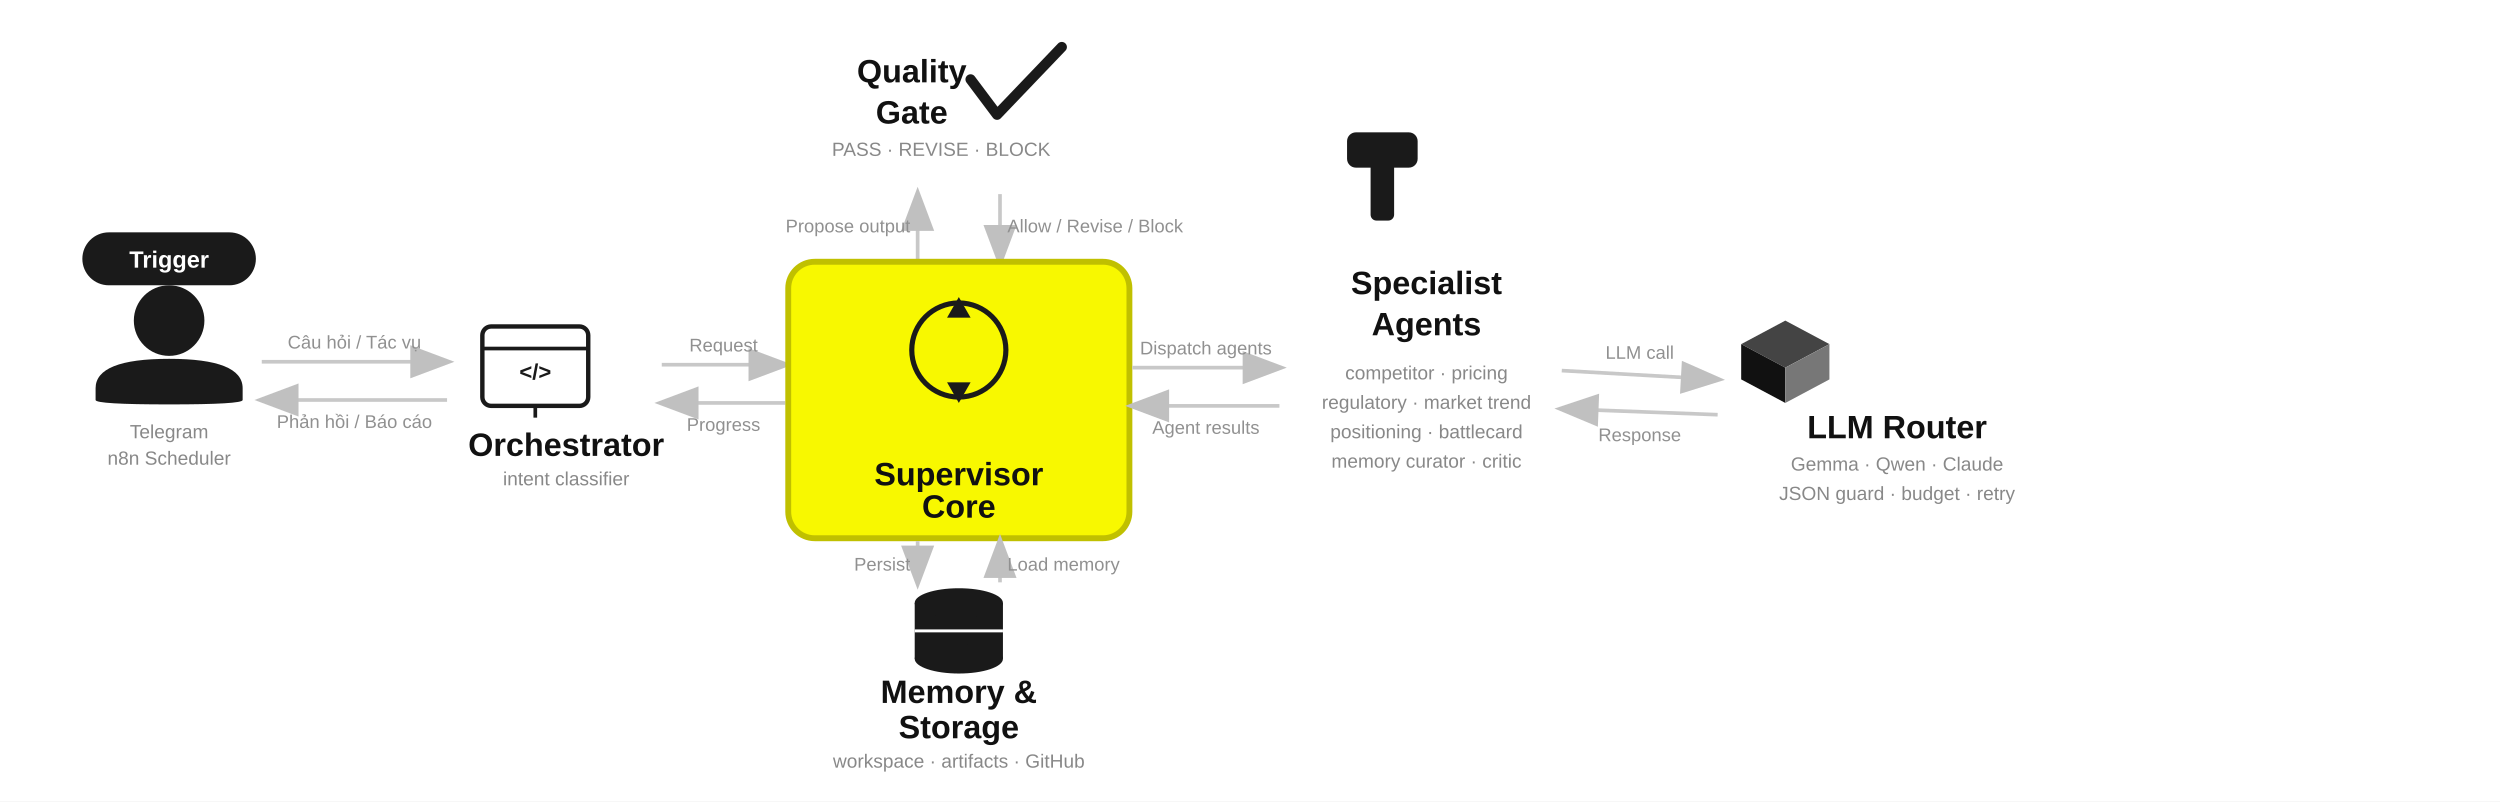
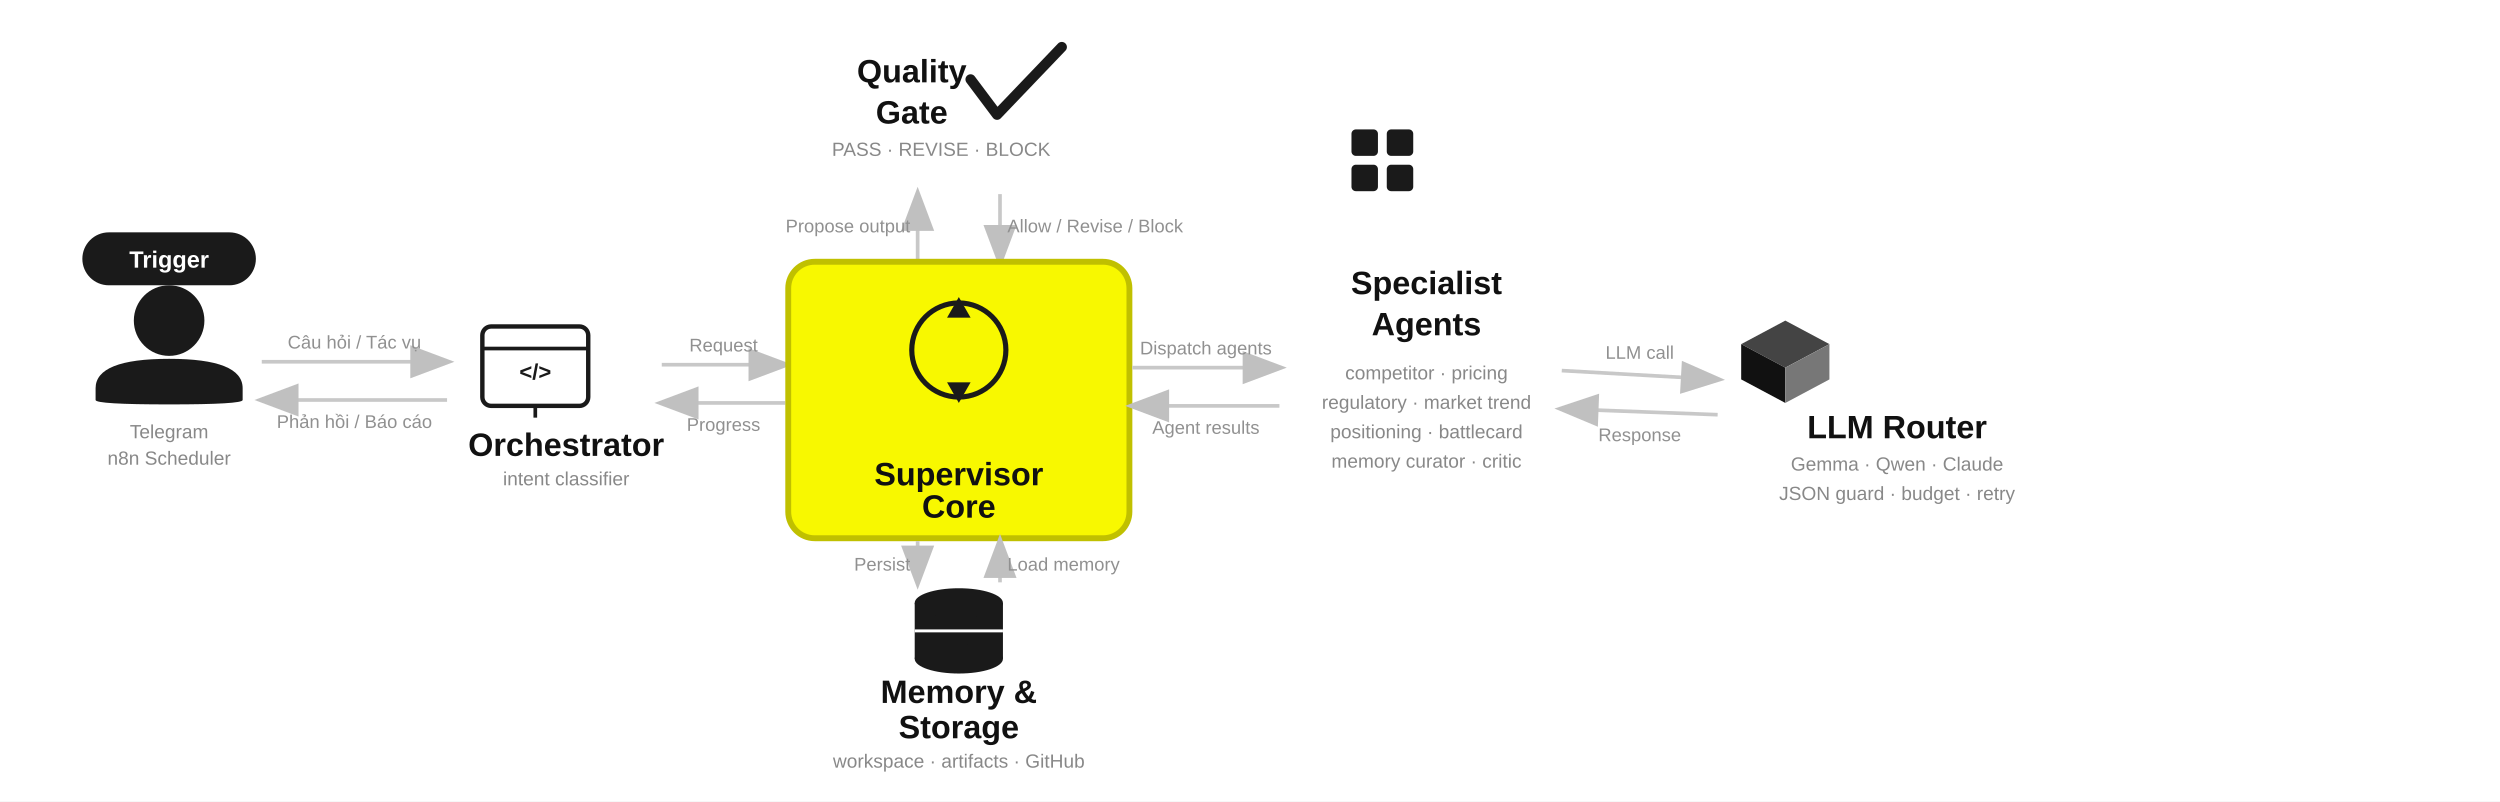
<svg xmlns="http://www.w3.org/2000/svg" width="1700" height="545" viewBox="0 0 1700 545">
  <defs>
    <marker id="arr" markerWidth="12" markerHeight="9" refX="10" refY="4.5" orient="auto">
      <path d="M0,0 L12,4.5 L0,9Z" fill="#c0c0c0" />
    </marker>
    <style>
      text { font-family: Arial, Helvetica, sans-serif; }
      .lbl  { font-weight: 900; font-size: 22px; fill: #111111; }
      .sub  { font-size: 13px; fill: #888888; }
      .albl { font-size: 12.5px; fill: #909090; }
      .arr  { stroke: #c8c8c8; stroke-width: 2.5; fill: none; marker-end: url(#arr); }
    </style>
  </defs>
  <rect width="1700" height="545" fill="#ffffff" />
  <rect x="56" y="158" width="118" height="36" rx="18" fill="#1a1a1a" />
  <text font-weight="bold" font-size="16" fill="#ffffff" text-anchor="middle" x="115" y="182">Trigger</text>
  <circle cx="115" cy="218" r="24" fill="#1a1a1a" />
  <path d="M65,264 Q65,244 115,244 Q165,244 165,264 L165,272 Q165,275 115,275 Q65,275 65,272 Z" fill="#1a1a1a" />
  <text class="sub" text-anchor="middle" x="115" y="298">Telegram</text>
  <text class="sub" text-anchor="middle" x="115" y="316">n8n Scheduler</text>
  <line class="arr" x1="178" y1="246" x2="304" y2="246" />
  <text class="albl" text-anchor="middle" x="241" y="237">Câu hỏi / Tác vụ</text>
  <line class="arr" x1="304" y1="272" x2="178" y2="272" />
  <text class="albl" text-anchor="middle" x="241" y="291">Phản hồi / Báo cáo</text>
  <rect x="328" y="222" width="72" height="54" rx="6" fill="none" stroke="#1a1a1a" stroke-width="3" />
  <line x1="328" y1="237" x2="400" y2="237" stroke="#1a1a1a" stroke-width="2.5" />
  <text font-family="monospace" font-weight="bold" font-size="15" fill="#1a1a1a" text-anchor="middle" x="364" y="258">&lt;/&gt;</text>
  <line x1="356" y1="276" x2="372" y2="276" stroke="#1a1a1a" stroke-width="2.5" />
  <line x1="364" y1="276" x2="364" y2="284" stroke="#1a1a1a" stroke-width="2.5" />
  <text class="lbl" text-anchor="middle" x="385" y="310">Orchestrator</text>
  <text class="sub" text-anchor="middle" x="385" y="330">intent classifier</text>
  <line class="arr" x1="450" y1="248" x2="534" y2="248" />
  <text class="albl" text-anchor="middle" x="492" y="239">Request</text>
  <line class="arr" x1="534" y1="274" x2="450" y2="274" />
  <text class="albl" text-anchor="middle" x="492" y="293">Progress</text>
  <text class="lbl" text-anchor="middle" x="620" y="56">Quality</text>
  <text class="lbl" text-anchor="middle" x="620" y="84">Gate</text>
  <path d="M660,54 L678,78 L722,32" fill="none" stroke="#1a1a1a" stroke-width="7" stroke-linecap="round" stroke-linejoin="round" />
  <text class="sub" text-anchor="middle" x="640" y="106">PASS · REVISE · BLOCK</text>
  <line class="arr" x1="624" y1="178" x2="624" y2="132" />
  <text class="albl" text-anchor="end" x="619" y="158">Propose output</text>
  <line class="arr" x1="680" y1="132" x2="680" y2="178" />
  <text class="albl" text-anchor="start" x="685" y="158">Allow / Revise / Block</text>
  <rect x="536" y="178" width="232" height="188" rx="18" fill="#f8f800" stroke="#c0c000" stroke-width="4" />
  <circle cx="652" cy="238" r="32" fill="none" stroke="#1a1a1a" stroke-width="3.5" />
  <polygon points="652,202 644,216 660,216" fill="#1a1a1a" />
  <polygon points="652,274 660,260 644,260" fill="#1a1a1a" />
  <text class="lbl" font-size="24" text-anchor="middle" x="652" y="330">Supervisor</text>
  <text class="lbl" font-size="16" text-anchor="middle" x="652" y="352">Core</text>
  <line class="arr" x1="770" y1="250" x2="870" y2="250" />
  <text class="albl" text-anchor="middle" x="820" y="241">Dispatch agents</text>
  <line class="arr" x1="870" y1="276" x2="770" y2="276" />
  <text class="albl" text-anchor="middle" x="820" y="295">Agent results</text>
-   <g transform="translate(910,84)">
-     <rect x="22" y="18" width="16" height="48" rx="4" fill="#1a1a1a" />
-     <rect x="6" y="6" width="48" height="24" rx="6" fill="#1a1a1a" />
-   </g>
+   <rect x="919" y="88" width="18" height="18" rx="3" fill="#1a1a1a" />
+   <rect x="943" y="88" width="18" height="18" rx="3" fill="#1a1a1a" />
+   <rect x="919" y="112" width="18" height="18" rx="3" fill="#1a1a1a" />
+   <rect x="943" y="112" width="18" height="18" rx="3" fill="#1a1a1a" />
  <text class="lbl" text-anchor="middle" x="970" y="200">Specialist</text>
  <text class="lbl" text-anchor="middle" x="970" y="228">Agents</text>
  <text class="sub" text-anchor="middle" x="970" y="258">competitor · pricing</text>
  <text class="sub" text-anchor="middle" x="970" y="278">regulatory · market trend</text>
  <text class="sub" text-anchor="middle" x="970" y="298">positioning · battlecard</text>
  <text class="sub" text-anchor="middle" x="970" y="318">memory curator · critic</text>
  <line class="arr" x1="1062" y1="252" x2="1168" y2="258" />
  <text class="albl" text-anchor="middle" x="1115" y="244">LLM call</text>
  <line class="arr" x1="1168" y1="282" x2="1062" y2="278" />
  <text class="albl" text-anchor="middle" x="1115" y="300">Response</text>
  <g transform="translate(1184,218)">
    <path d="M30,0 L60,16 L30,32 L0,16 Z" fill="#444444" />
    <path d="M0,16 L30,32 L30,56 L0,40 Z" fill="#111111" />
    <path d="M30,32 L60,16 L60,40 L30,56 Z" fill="#777777" />
  </g>
  <text class="lbl" text-anchor="middle" x="1290" y="298">LLM Router</text>
  <text class="sub" text-anchor="middle" x="1290" y="320">Gemma · Qwen · Claude</text>
  <text class="sub" text-anchor="middle" x="1290" y="340">JSON guard · budget · retry</text>
  <line class="arr" x1="624" y1="368" x2="624" y2="396" />
  <text class="albl" text-anchor="end" x="619" y="388">Persist</text>
  <line class="arr" x1="680" y1="396" x2="680" y2="368" />
  <text class="albl" text-anchor="start" x="685" y="388">Load memory</text>
  <g transform="translate(622,400)">
    <rect x="0" y="10" width="60" height="38" fill="#1a1a1a" />
    <ellipse cx="30" cy="10" rx="30" ry="10" fill="#1a1a1a" />
    <line x1="0" y1="29" x2="60" y2="29" stroke="#ffffff" stroke-width="2" />
    <ellipse cx="30" cy="48" rx="30" ry="10" fill="#1a1a1a" />
  </g>
  <text class="lbl" text-anchor="middle" x="652" y="478">Memory &amp;</text>
  <text class="lbl" text-anchor="middle" x="652" y="502">Storage</text>
  <text class="sub" text-anchor="middle" x="652" y="522">workspace · artifacts · GitHub</text>
</svg>
